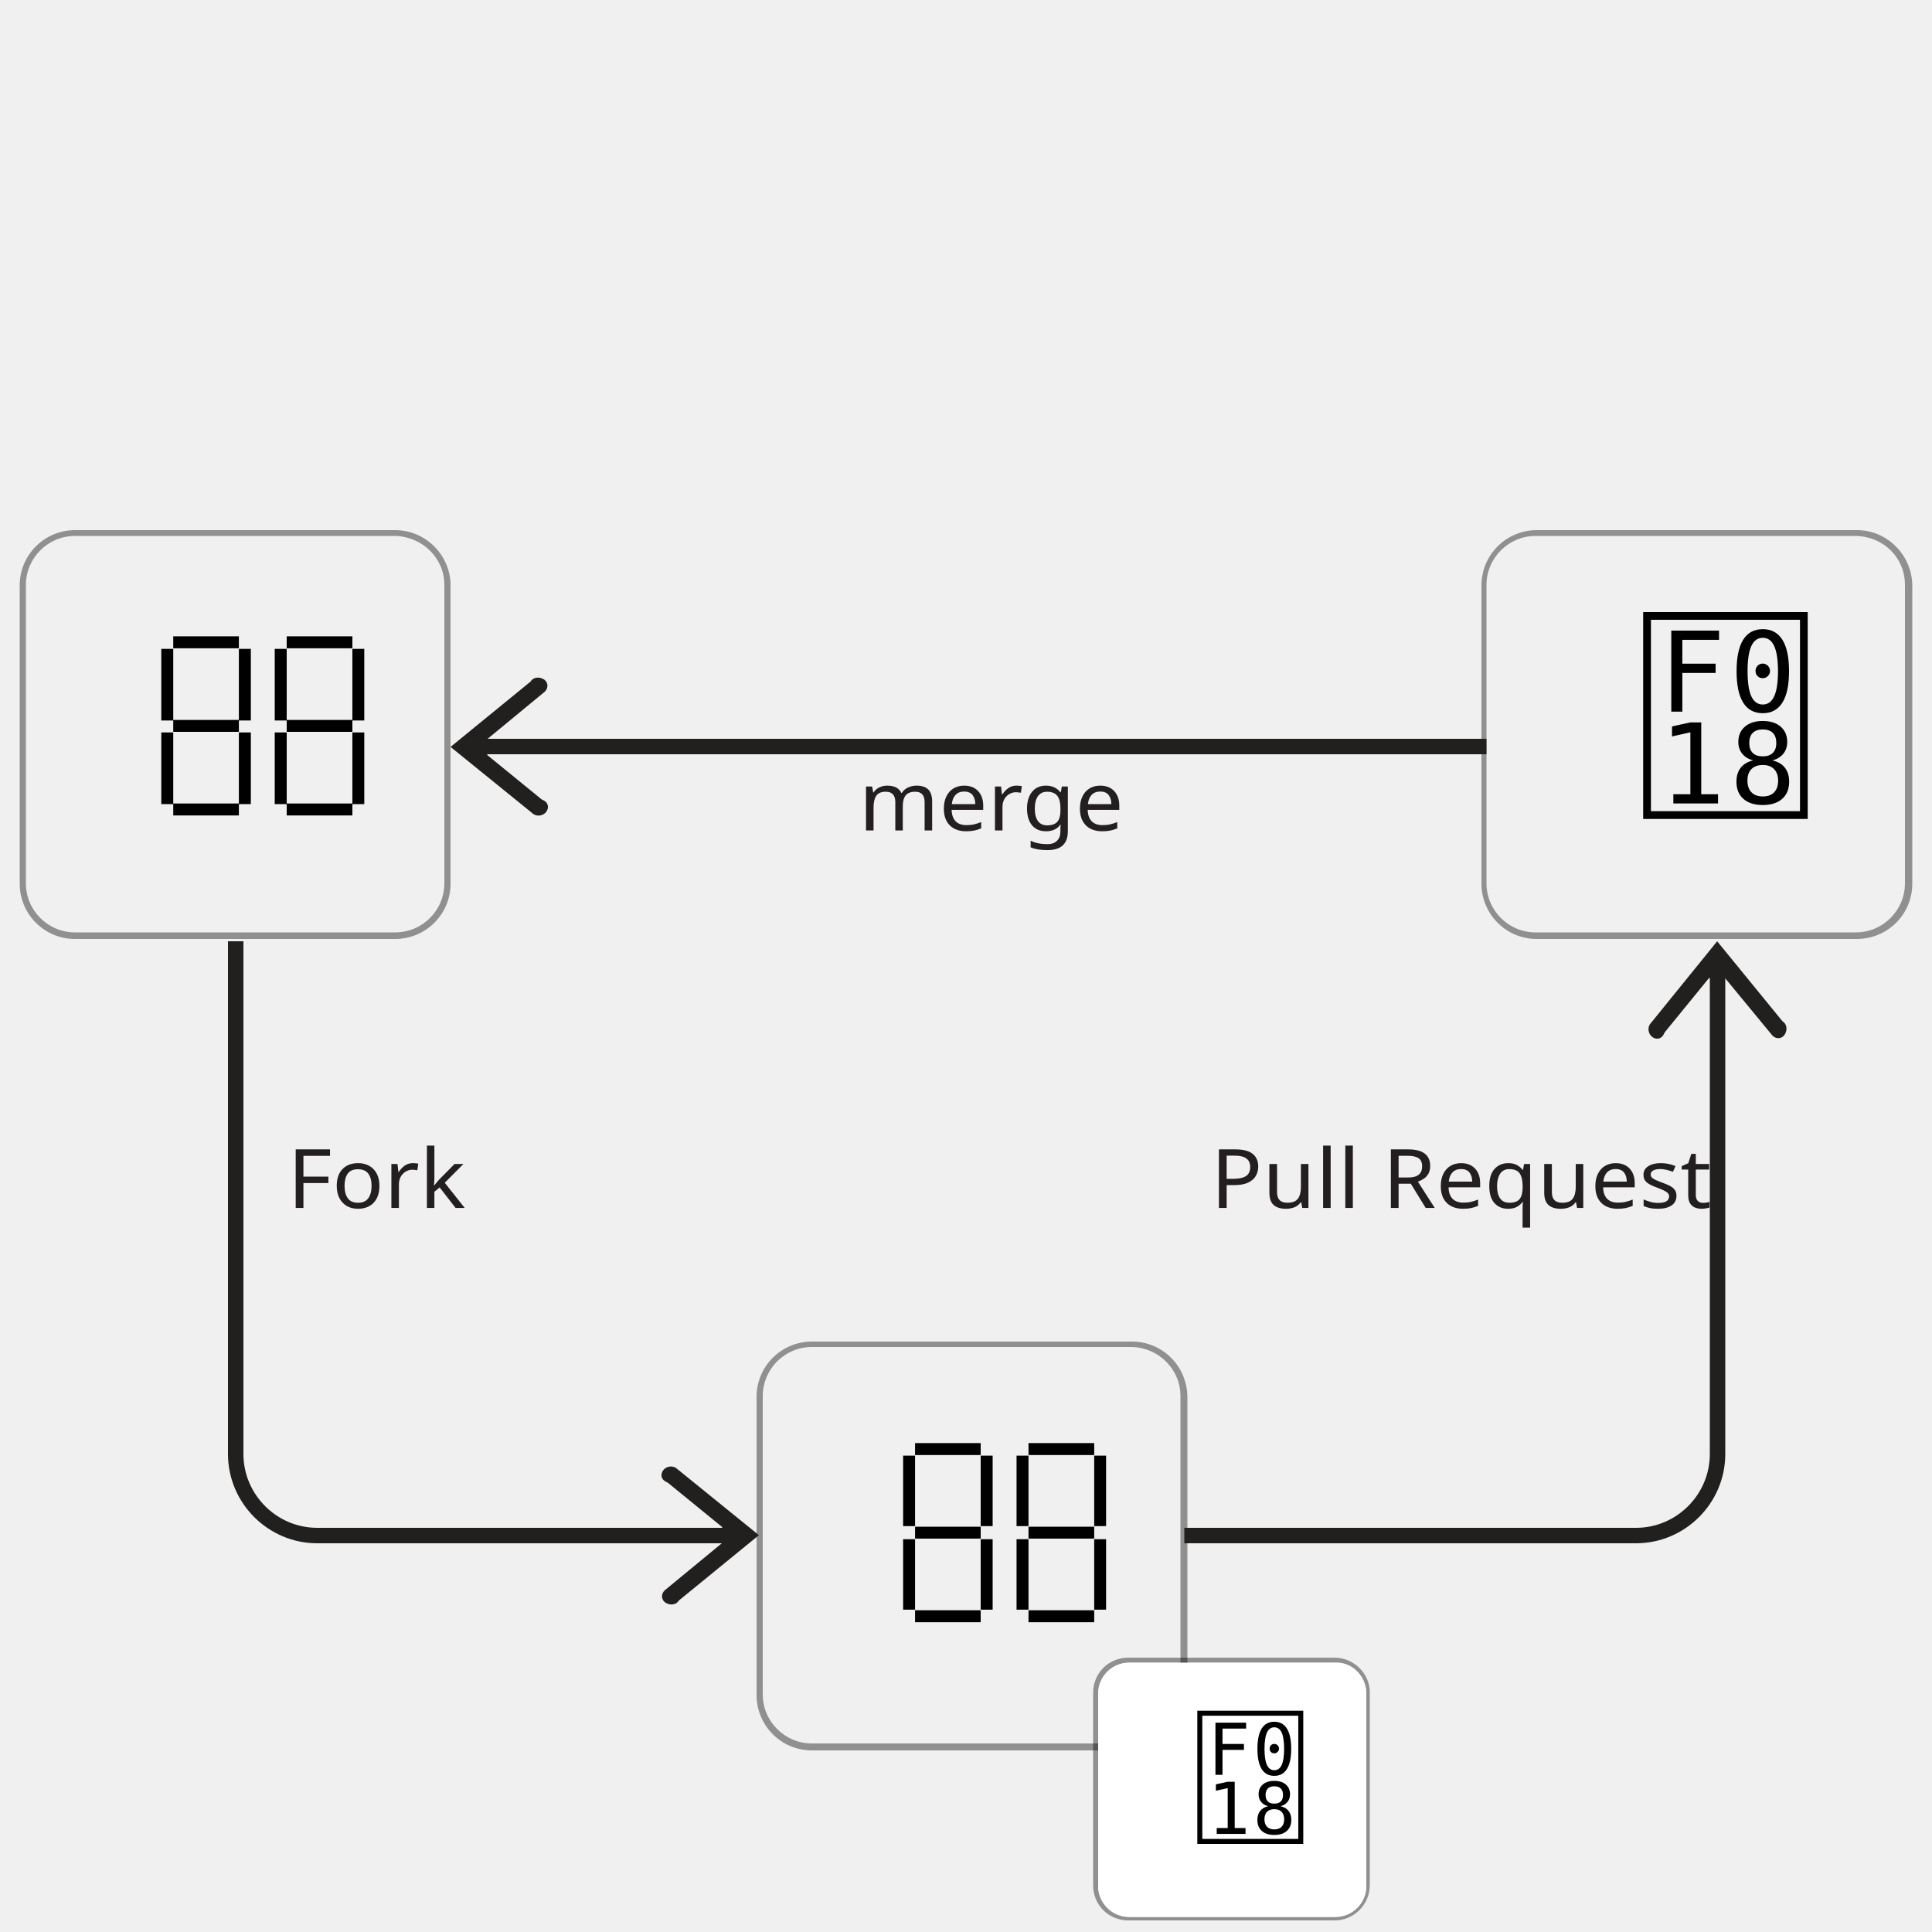
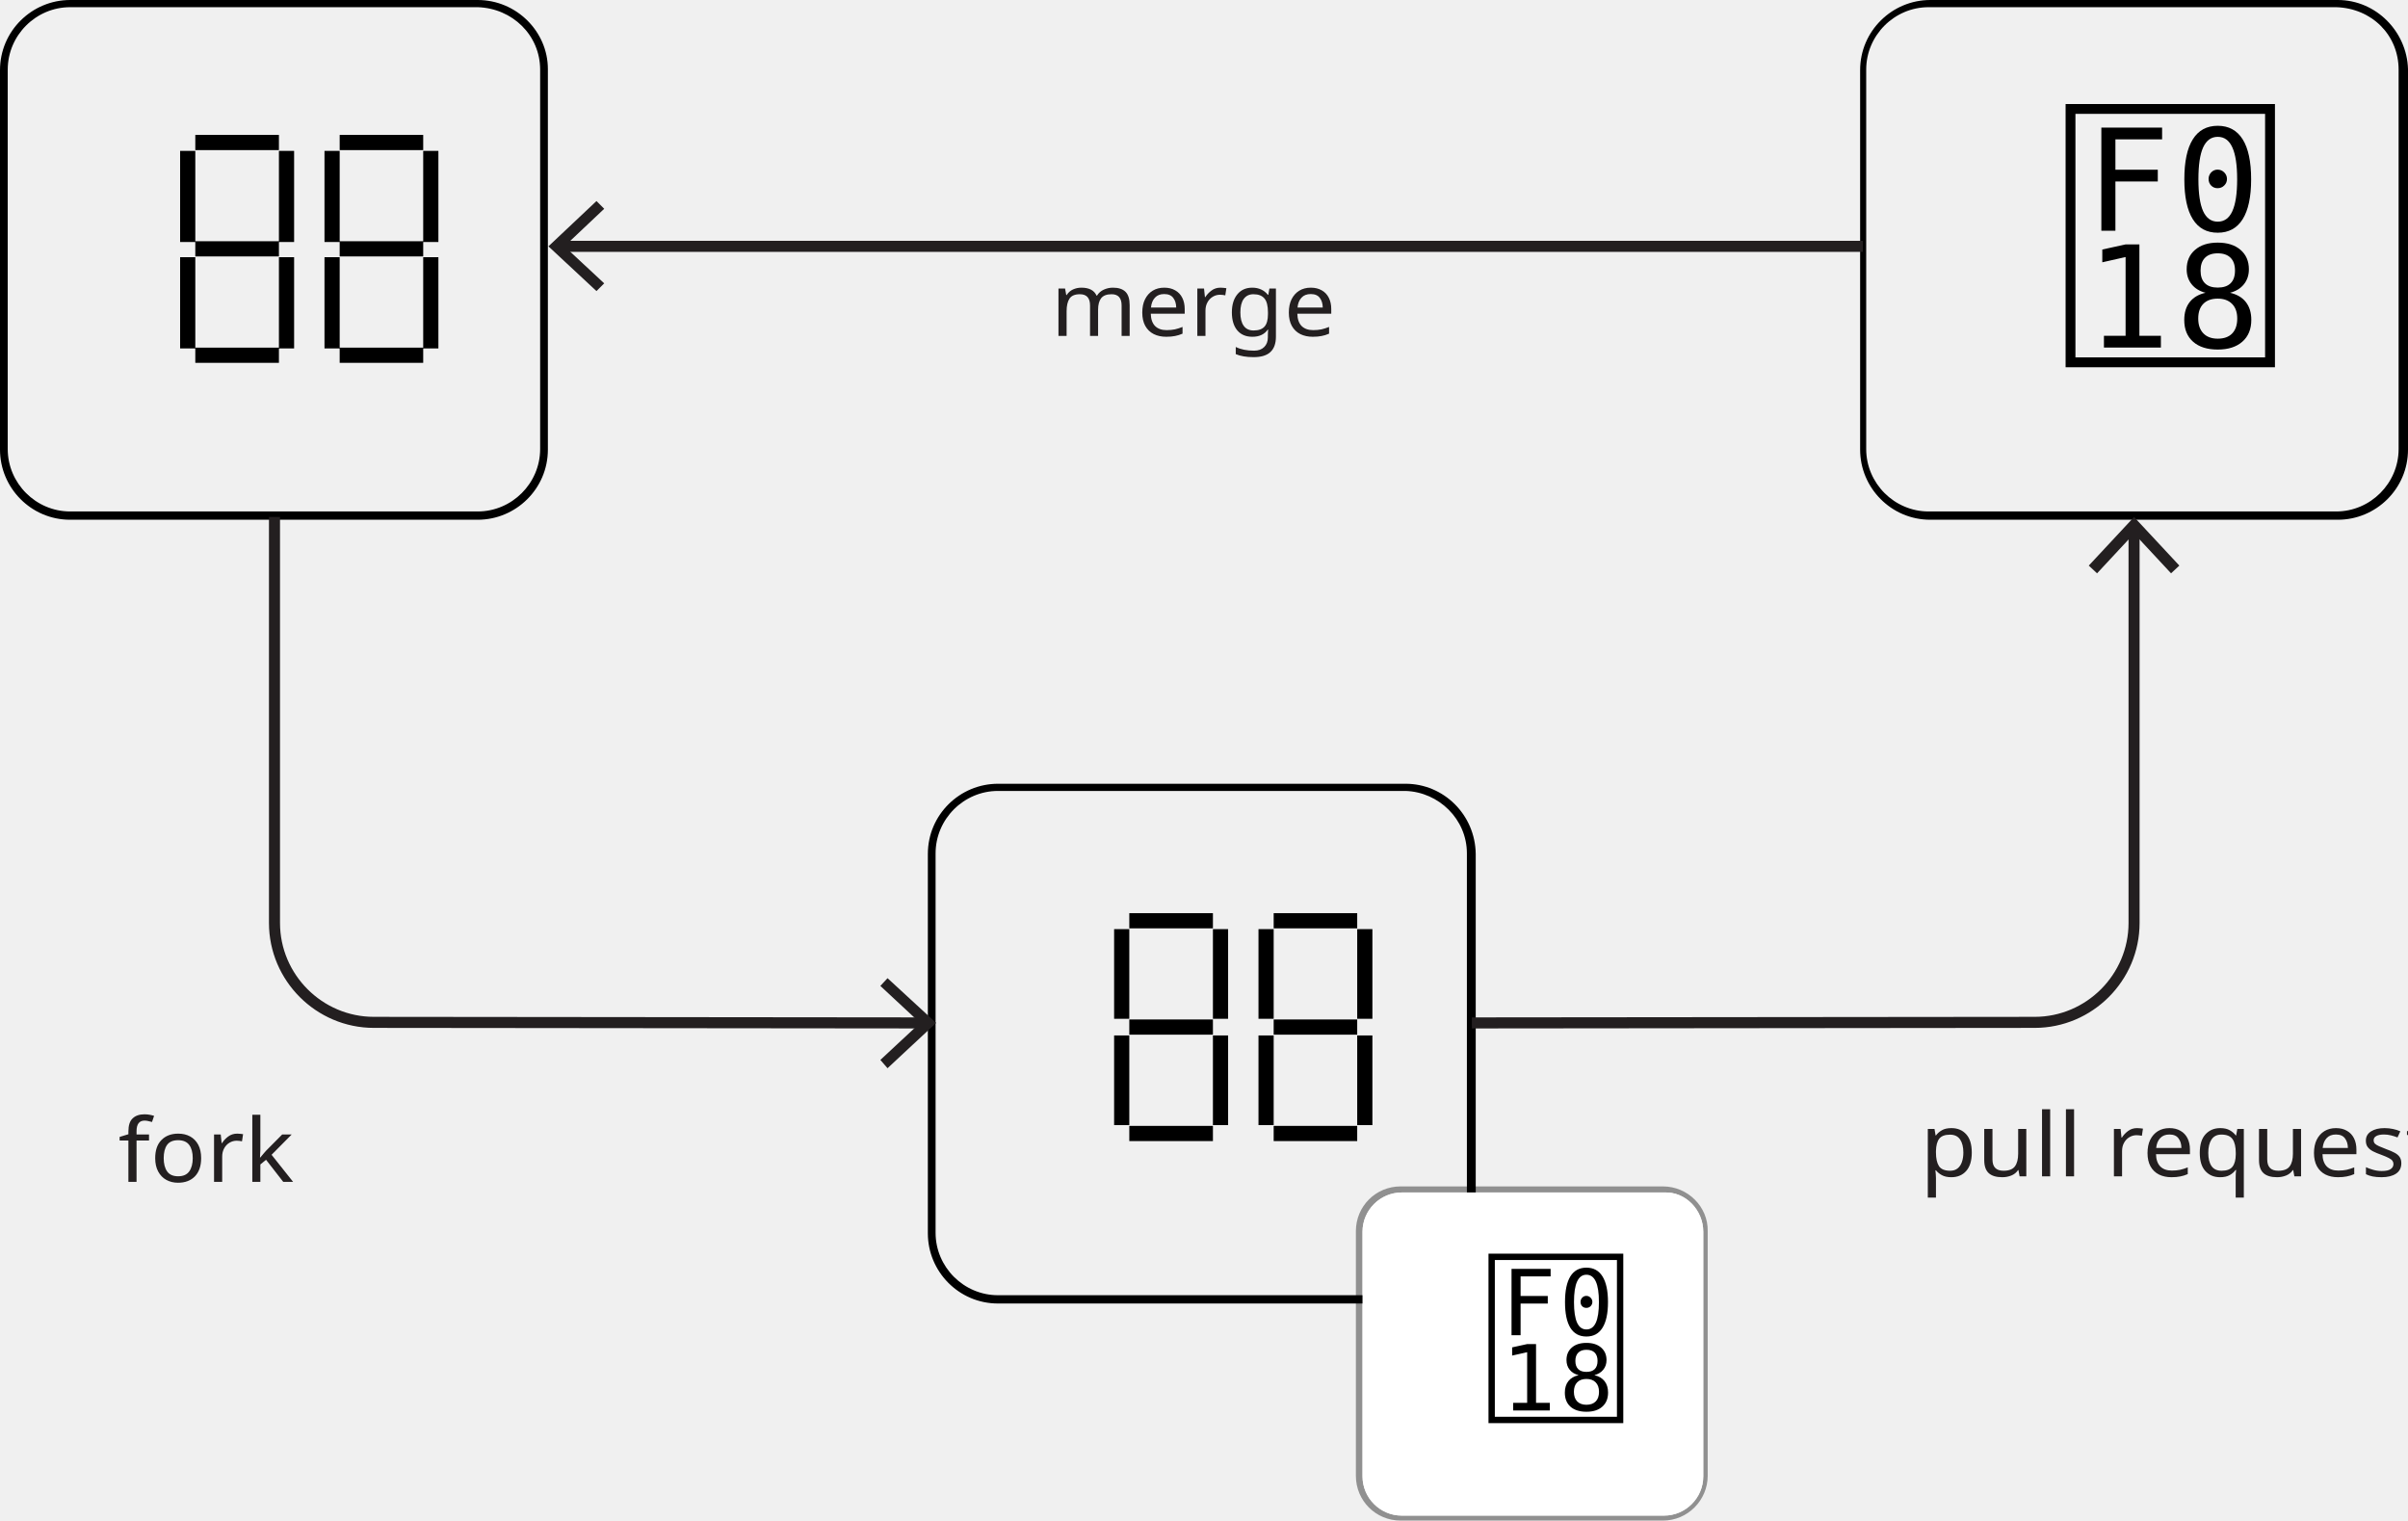
- <svg xmlns="http://www.w3.org/2000/svg" version="1.1" id="Layer_1" x="0px" y="0px" viewBox="0 0 500 500" enable-background="new 0 0 500 500" xml:space="preserve">
+ <svg xmlns="http://www.w3.org/2000/svg" version="1.1" id="Layer_1" x="0px" y="0px" viewBox="32 154.1 436 275.3" enable-background="new 32 154.1 436 275.3" xml:space="preserve">
  <g id="base">
    <g id="repo">
-       <text transform="matrix(1 0 0 1 37.1026 211.0388)" font-family="'github-octicons'" font-size="63.291"></text>
-       <path opacity="0.4" enable-background="new    " d="M102.3,137.2H19.4c-7.8,0-14.3,6.3-14.3,14.3v77.2c0,7.8,6.3,14.3,14.3,14.3    h82.9c7.8,0,14.3-6.3,14.3-14.3v-77.4C116.5,143.6,110.1,137.2,102.3,137.2z M115,151.4v77.2c0,7-5.7,12.7-12.7,12.7H19.4    c-7,0-12.7-5.7-12.7-12.7v-77.2c0-7,5.7-12.7,12.7-12.7h82.9C109.3,138.9,115,144.4,115,151.4z" />
+       <text transform="matrix(1 0 0 1 60.4873 219.7915)" font-family="'github-octicons'" font-size="56.339"></text>
+       <path enable-background="new    " d="M118.5,154.1H44.7c-6.9,0-12.7,5.6-12.7,12.7v68.7c0,6.9,5.6,12.7,12.7,12.7h73.8    c6.9,0,12.7-5.6,12.7-12.7v-68.9C131.2,159.8,125.5,154.1,118.5,154.1z M129.8,166.7v68.7c0,6.2-5.1,11.3-11.3,11.3H44.7    c-6.2,0-11.3-5.1-11.3-11.3v-68.7c0-6.2,5.1-11.3,11.3-11.3h73.8C124.8,155.6,129.8,160.5,129.8,166.7z" />
    </g>
  </g>
-   <text transform="matrix(1.0483 0 0 1 74.3687 312.6137)" fill="#231F20" font-family="'ApexNew-Book'" font-size="21.235">Fork</text>
-   <path fill="none" stroke="#221F1F" stroke-width="4" stroke-miterlimit="10" d="M61,243.6v132.7c0,11.6,9.5,21.1,21.1,21.1h105" />
+   <text transform="matrix(1.0483 0 0 1 53.4138 368.0797)" fill="#231F20" font-family="'ApexNew-Book'" font-size="16">fork</text>
  <g id="fork_1_">
    <g>
-       <text transform="matrix(1 0 0 1 229.0835 419.8291)" font-family="'github-octicons'" font-size="63.291"></text>
+       <text transform="matrix(1 0 0 1 229.6001 360.6924)" font-family="'github-octicons'" font-size="56.339"></text>
    </g>
-     <path opacity="0.4" enable-background="new    " d="M293,347.2h-82.9c-7.8,0-14.3,6.3-14.3,14.3v77.2c0,7.8,6.3,14.3,14.3,14.3H293   c7.8,0,14.3-6.3,14.3-14.3v-77.2C307.2,353.5,300.8,347.2,293,347.2z M305.5,361.3v77.2c0,7-5.7,12.7-12.7,12.7h-82.7   c-7,0-12.7-5.7-12.7-12.7v-77.2c0-7,5.7-12.7,12.7-12.7H293C299.8,348.8,305.5,354.3,305.5,361.3z" />
+     <path enable-background="new    " d="M286.5,296h-73.8c-6.9,0-12.7,5.6-12.7,12.7v68.7c0,6.9,5.6,12.7,12.7,12.7h73.8   c6.9,0,12.7-5.6,12.7-12.7v-68.7C299.1,301.6,293.4,296,286.5,296z M297.6,308.6v68.7c0,6.2-5.1,11.3-11.3,11.3h-73.6   c-6.2,0-11.3-5.1-11.3-11.3v-68.7c0-6.2,5.1-11.3,11.3-11.3h73.8C292.5,297.5,297.6,302.4,297.6,308.6z" />
    <g>
-       <path opacity="0.4" enable-background="new    " d="M345.4,429H292c-5.1,0-9.1,4-9.1,9.1v49.8c0,5.1,4,9.1,9.1,9.1h53.4    c5.1,0,9.1-4.2,9.1-9.1v-49.8C354.6,433.2,350.4,429,345.4,429z M353.6,438.3v49.8c0,4.4-3.6,8-8,8h-53.4c-4.4,0-8-3.6-8-8v-49.8    c0-4.4,3.6-8,8-8h53.4C350,430.1,353.6,433.9,353.6,438.3z" />
-       <path fill="#FFFFFF" d="M353.6,438.3v49.8c0,4.4-3.6,8-8,8h-53.4c-4.4,0-8-3.6-8-8v-49.8c0-4.4,3.6-8,8-8h53.4    C350,430.1,353.6,433.9,353.6,438.3z" />
-       <text transform="matrix(1 0 0 1 308.5767 474.6197)" font-family="'github-octicons'" font-size="40.75"></text>
+       <path opacity="0.4" enable-background="new    " d="M333.1,368.9h-47.5c-4.5,0-8.1,3.6-8.1,8.1v44.3c0,4.5,3.6,8.1,8.1,8.1h47.5    c4.5,0,8.1-3.7,8.1-8.1V377C341.3,372.6,337.6,368.9,333.1,368.9z M340.4,377.1v44.3c0,3.9-3.2,7.1-7.1,7.1h-47.5    c-3.9,0-7.1-3.2-7.1-7.1v-44.3c0-3.9,3.2-7.1,7.1-7.1h47.5C337.2,369.8,340.4,373.2,340.4,377.1z" />
+       <path fill="#FFFFFF" d="M340.4,377.1v44.3c0,3.9-3.2,7.1-7.1,7.1h-47.5c-3.9,0-7.1-3.2-7.1-7.1v-44.3c0-3.9,3.2-7.1,7.1-7.1h47.5    C337.2,369.8,340.4,373.2,340.4,377.1z" />
+       <text transform="matrix(1 0 0 1 300.3623 409.4648)" font-family="'github-octicons'" font-size="36.274"></text>
    </g>
  </g>
-   <text transform="matrix(1.0483 0 0 1 313.2979 312.6137)" fill="#231F20" font-family="'ApexNew-Book'" font-size="21.235">Pull Request</text>
-   <path fill="none" stroke="#221F1F" stroke-width="4" stroke-miterlimit="10" d="M306.5,397.4h116.9c11.6,0,21.1-9.5,21.1-21.1v-124" />
-   <text transform="matrix(1 0 0 1 423.2485 207.9327)" font-family="'github-octicons'" font-size="63.291"></text>
-   <path opacity="0.4" enable-background="new    " d="M480.6,137.2h-82.9c-7.8,0-14.3,6.3-14.3,14.3v77.2c0,7.8,6.3,14.3,14.3,14.3  h82.9c7.8,0,14.3-6.3,14.3-14.3v-77.4C494.7,143.6,488.4,137.2,480.6,137.2z M493,151.4v77.2c0,7-5.7,12.7-12.7,12.7h-82.9  c-7,0-12.7-5.7-12.7-12.7v-77.2c0-7,5.7-12.7,12.7-12.7h82.9C487.6,138.9,493,144.4,493,151.4z" />
-   <text transform="matrix(1.0483 0 0 1 222.2241 214.9164)" fill="#231F20" font-family="'ApexNew-Book'" font-size="21.235">merge</text>
-   <path fill="#221F1F" d="M126.2,191.2L141,179c0.9-0.9,0.9-2.2,0-3c-1-0.8-2.5-0.9-3.4,0c-0.1,0.1-0.2,0.3-0.3,0.4l-20.7,16.9  l21.1,17.1c0.9,0.9,2.4,0.9,3.4,0c0.9-0.9,1-2.2,0-3c-0.3-0.2-0.6-0.4-0.9-0.5l-14.1-11.5V191.2z" />
-   <path fill="#221F1F" d="M186.8,399.4L172,411.6c-0.9,0.9-0.9,2.2,0,3c1,0.8,2.5,0.9,3.4,0c0.1-0.1,0.2-0.3,0.3-0.4l20.7-16.9  l-21.1-17.1c-0.9-0.9-2.4-0.9-3.4,0c-0.9,0.9-1,2.2,0,3c0.3,0.2,0.6,0.4,0.9,0.5l14.1,11.5V399.4z" />
-   <path fill="#221F1F" d="M446.5,253.2l12.2,14.8c0.9,0.9,2.2,0.9,3,0c0.8-1,0.9-2.5,0-3.4c-0.1-0.1-0.3-0.2-0.4-0.3l-16.9-20.7  l-17.1,21.1c-0.9,0.9-0.9,2.4,0,3.4c0.9,0.9,2.2,1,3,0c0.2-0.3,0.4-0.6,0.5-0.9l11.5-14.1H446.5z" />
-   <path fill="none" stroke="#221F1F" stroke-width="4" stroke-miterlimit="10" d="M119.2,193.2h265.5" />
+   <text transform="matrix(1.0483 0 0 1 379.6312 367.0794)" fill="#231F20" font-family="'ApexNew-Book'" font-size="16">pull request</text>
+   <g>
+     <text transform="matrix(1 0 0 1 404.2188 217.0263)" font-family="'github-octicons'" font-size="56.339"></text>
+     <path enable-background="new    " d="M455.3,154.1h-73.8c-6.9,0-12.7,5.6-12.7,12.7v68.7c0,6.9,5.6,12.7,12.7,12.7h73.8   c6.9,0,12.7-5.6,12.7-12.7v-68.9C467.8,159.8,462.2,154.1,455.3,154.1z M466.3,166.7v68.7c0,6.2-5.1,11.3-11.3,11.3h-73.8   c-6.2,0-11.3-5.1-11.3-11.3v-68.7c0-6.2,5.1-11.3,11.3-11.3H455C461.5,155.6,466.3,160.5,466.3,166.7z" />
+   </g>
+   <text transform="matrix(1.0483 0 0 1 222.2241 214.9165)" fill="#231F20" font-family="'ApexNew-Book'" font-size="16">merge</text>
+   <g>
+     <g>
+       <line fill="none" stroke="#231F20" stroke-width="2" stroke-miterlimit="10" x1="133.4" y1="198.7" x2="369.3" y2="198.7" />
+       <g>
+         <polygon fill="#231F20" points="140,206.8 141.4,205.4 134.2,198.7 141.4,191.9 140,190.5 131.3,198.7    " />
+       </g>
+     </g>
+   </g>
+   <g>
+     <g>
+       <path fill="none" stroke="#231F20" stroke-width="2" stroke-miterlimit="10" d="M199.4,339.3l-99.7-0.1c-9.9,0-18-8.1-18-18v-73.5    " />
+       <g>
+         <polygon fill="#231F20" points="192.7,331.2 191.4,332.6 198.6,339.3 191.4,346 192.7,347.5 201.5,339.3    " />
+       </g>
+     </g>
+   </g>
+   <g>
+     <g>
+       <path fill="none" stroke="#231F20" stroke-width="2" stroke-miterlimit="10" d="M418.4,249.9v71.3c0,9.9-8.1,18-18,18l-101.9,0.1" />
+       <g>
+         <polygon fill="#231F20" points="410.2,256.5 411.7,257.9 418.4,250.7 425.1,257.9 426.6,256.5 418.4,247.7    " />
+       </g>
+     </g>
+   </g>
</svg>
